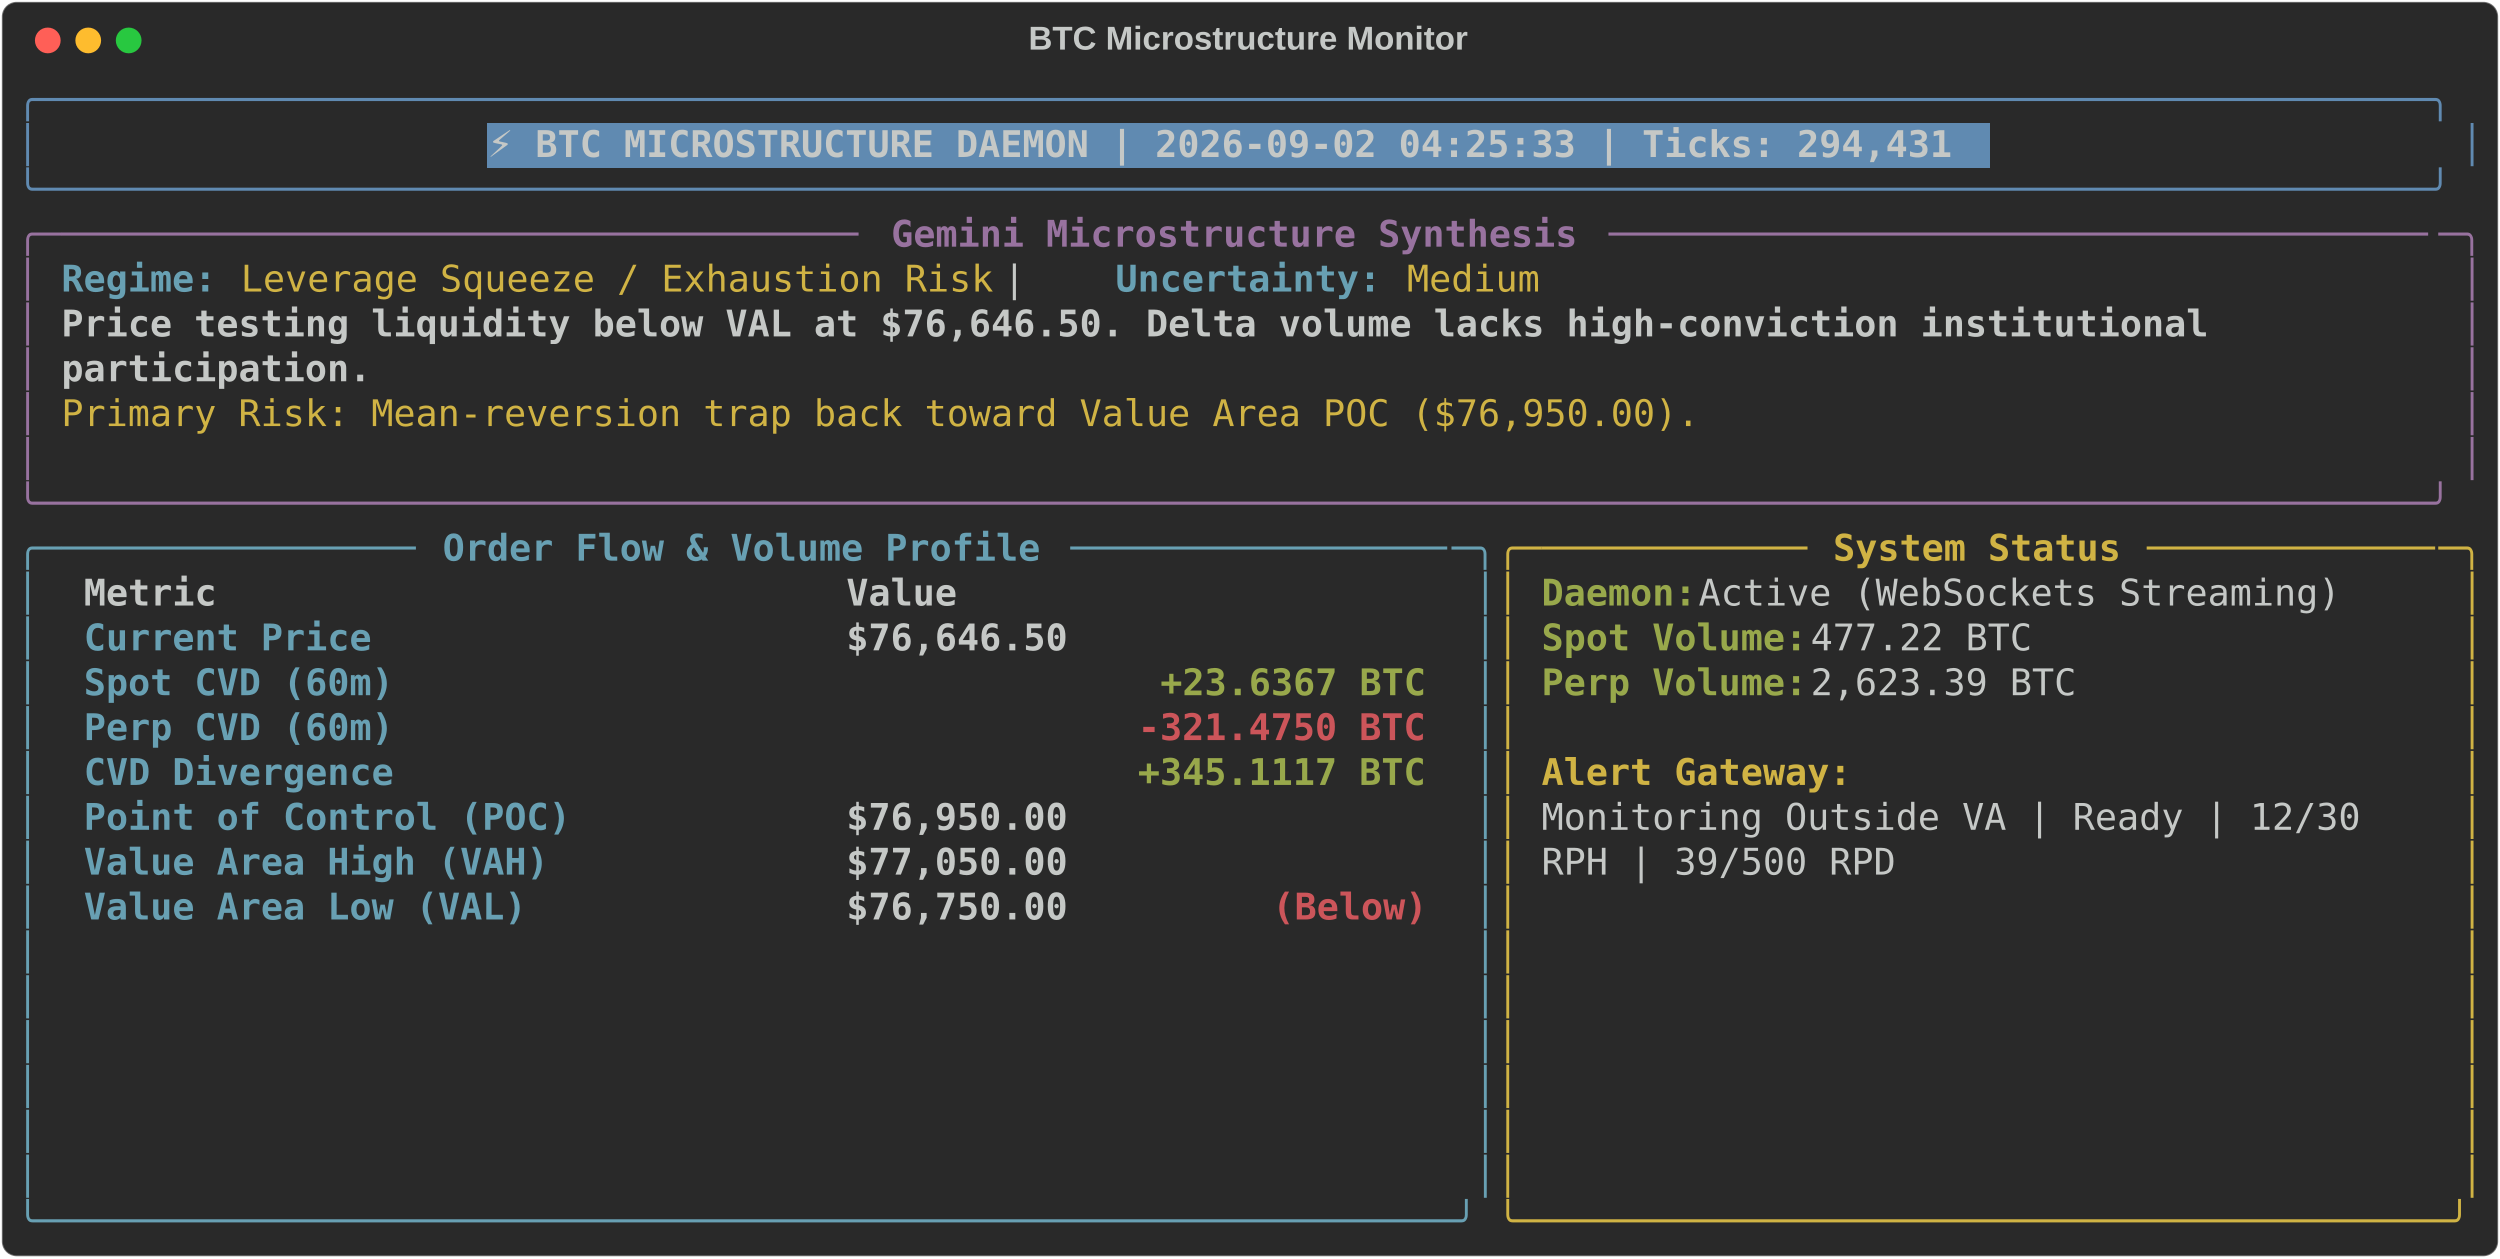
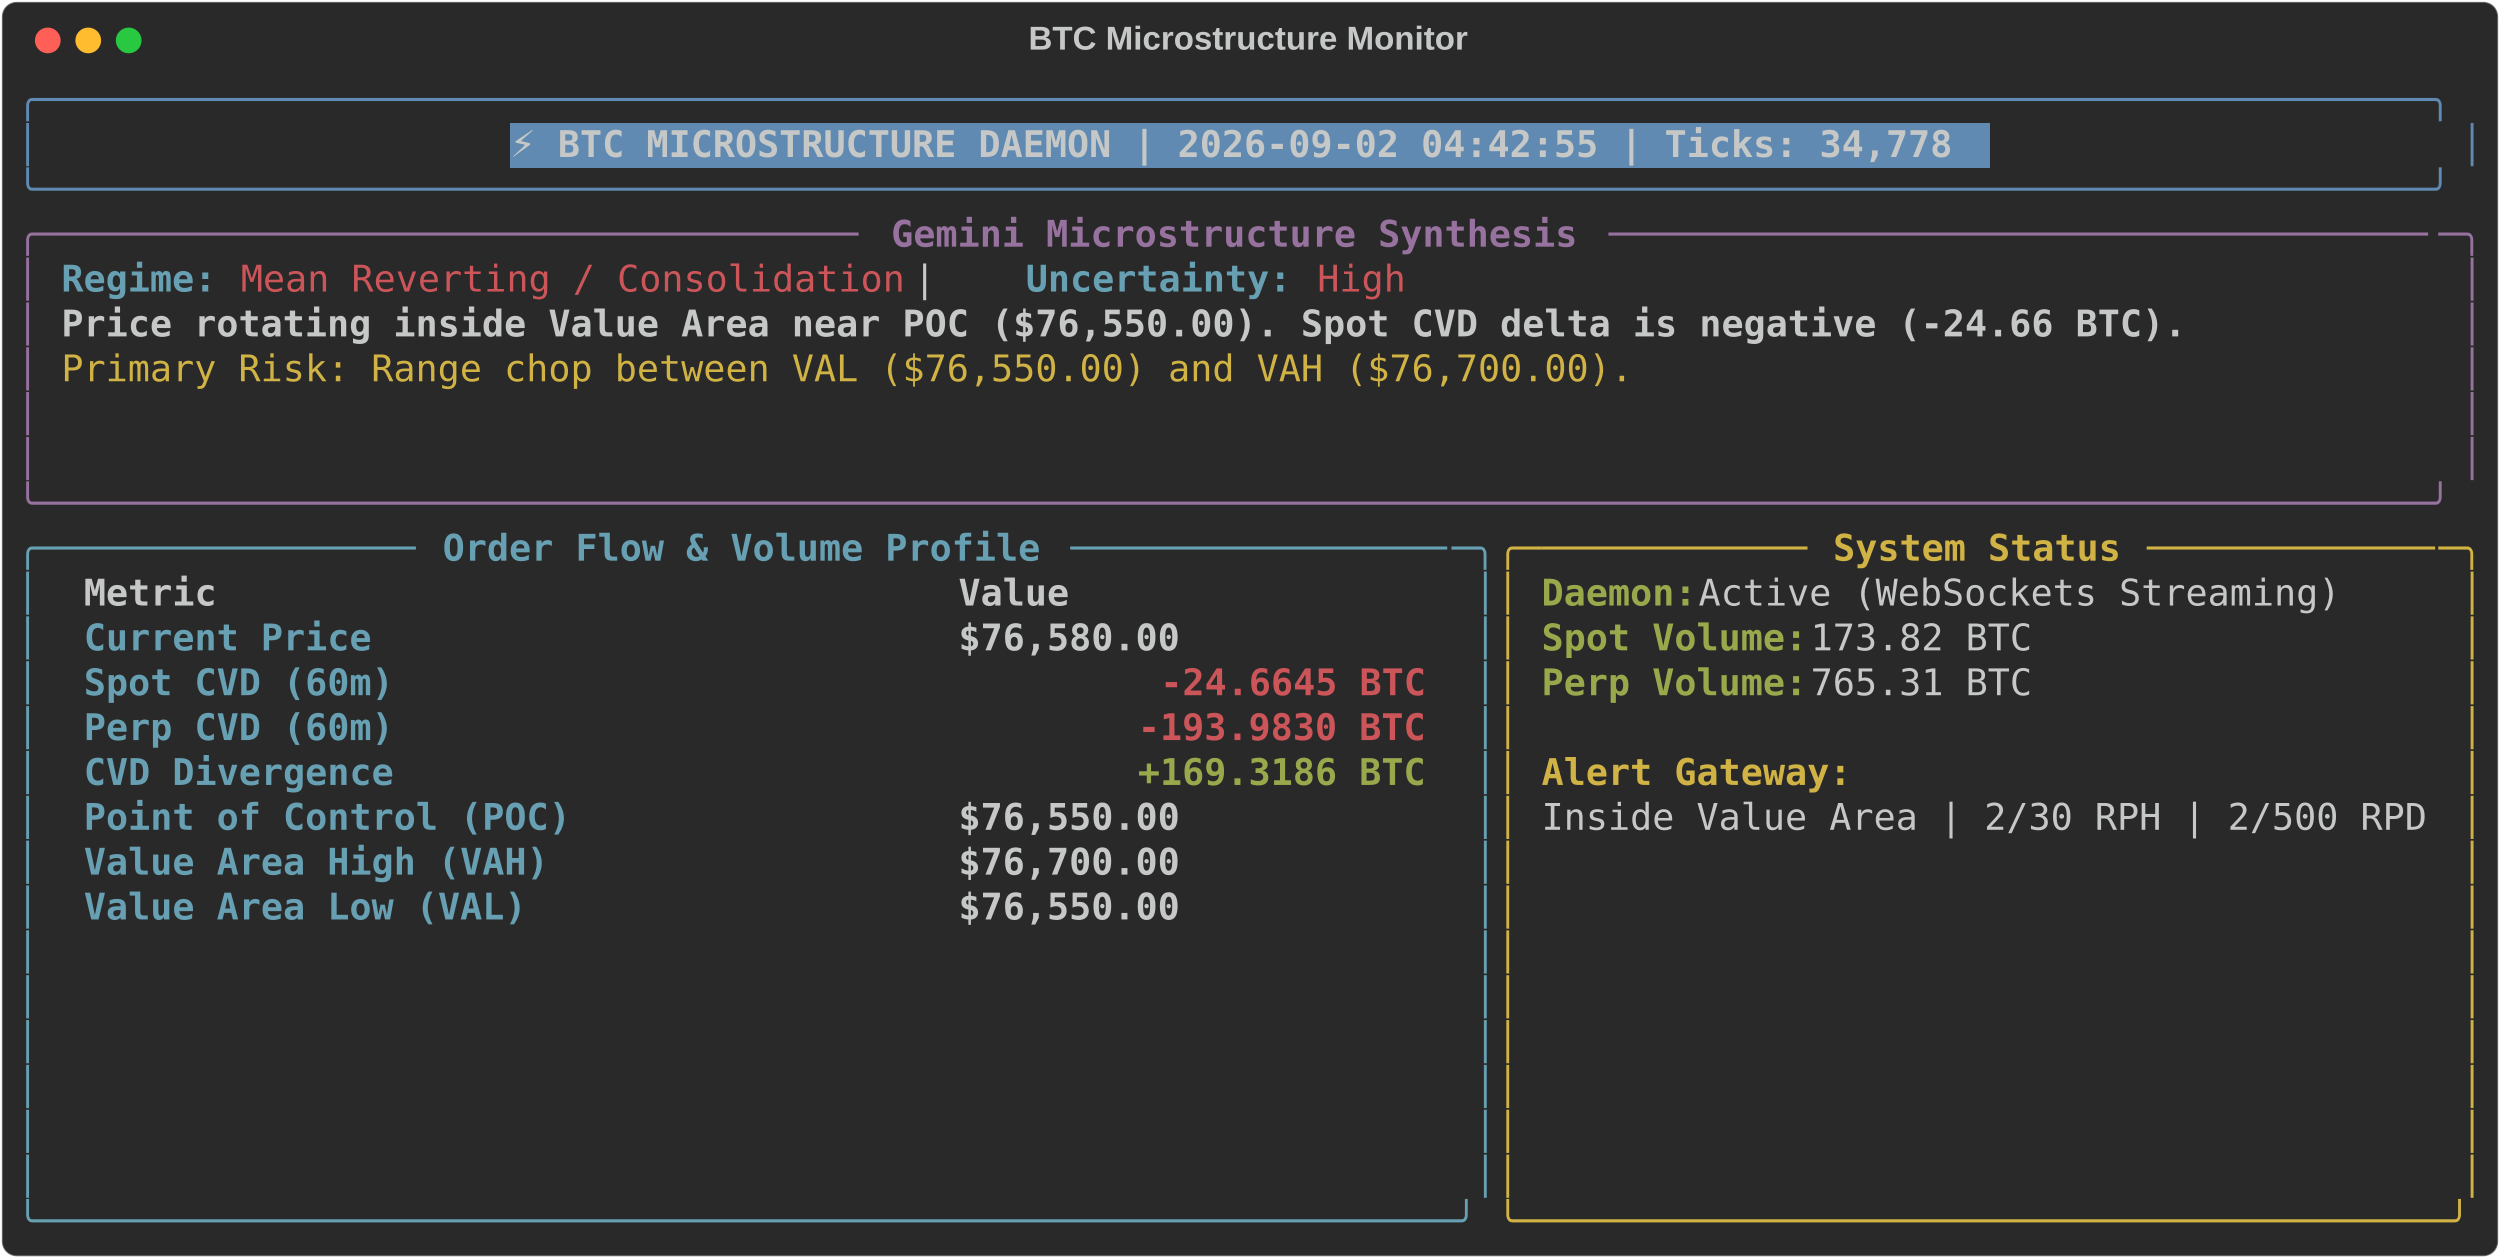
<svg xmlns="http://www.w3.org/2000/svg" class="rich-terminal" viewBox="0 0 1360 684.4">
  <style>

    @font-face {
        font-family: "Fira Code";
        src: local("FiraCode-Regular"),
                url("https://cdnjs.cloudflare.com/ajax/libs/firacode/6.2.0/woff2/FiraCode-Regular.woff2") format("woff2"),
                url("https://cdnjs.cloudflare.com/ajax/libs/firacode/6.2.0/woff/FiraCode-Regular.woff") format("woff");
        font-style: normal;
        font-weight: 400;
    }
    @font-face {
        font-family: "Fira Code";
        src: local("FiraCode-Bold"),
                url("https://cdnjs.cloudflare.com/ajax/libs/firacode/6.2.0/woff2/FiraCode-Bold.woff2") format("woff2"),
                url("https://cdnjs.cloudflare.com/ajax/libs/firacode/6.2.0/woff/FiraCode-Bold.woff") format("woff");
        font-style: bold;
        font-weight: 700;
    }

-     .terminal-3949764066-matrix {
+     .terminal-3597289154-matrix {
        font-family: Fira Code, monospace;
        font-size: 20px;
        line-height: 24.4px;
        font-variant-east-asian: full-width;
    }

-     .terminal-3949764066-title {
+     .terminal-3597289154-title {
        font-size: 18px;
        font-weight: bold;
        font-family: arial;
    }

-     .terminal-3949764066-r1 { fill: #608ab1 }
- .terminal-3949764066-r2 { fill: #c5c8c6 }
- .terminal-3949764066-r3 { fill: #c5c8c6;font-weight: bold }
- .terminal-3949764066-r4 { fill: #98729f }
- .terminal-3949764066-r5 { fill: #98729f;font-weight: bold }
- .terminal-3949764066-r6 { fill: #68a0b3;font-weight: bold }
- .terminal-3949764066-r7 { fill: #d0b344 }
- .terminal-3949764066-r8 { fill: #68a0b3 }
- .terminal-3949764066-r9 { fill: #d0b344;font-weight: bold }
- .terminal-3949764066-r10 { fill: #98a84b;font-weight: bold }
- .terminal-3949764066-r11 { fill: #cc555a;font-weight: bold }
+     .terminal-3597289154-r1 { fill: #608ab1 }
+ .terminal-3597289154-r2 { fill: #c5c8c6 }
+ .terminal-3597289154-r3 { fill: #c5c8c6;font-weight: bold }
+ .terminal-3597289154-r4 { fill: #98729f }
+ .terminal-3597289154-r5 { fill: #98729f;font-weight: bold }
+ .terminal-3597289154-r6 { fill: #68a0b3;font-weight: bold }
+ .terminal-3597289154-r7 { fill: #cc555a }
+ .terminal-3597289154-r8 { fill: #d0b344 }
+ .terminal-3597289154-r9 { fill: #68a0b3 }
+ .terminal-3597289154-r10 { fill: #d0b344;font-weight: bold }
+ .terminal-3597289154-r11 { fill: #98a84b;font-weight: bold }
+ .terminal-3597289154-r12 { fill: #cc555a;font-weight: bold }
    </style>
  <defs>
-     <clipPath id="terminal-3949764066-clip-terminal">
+     <clipPath id="terminal-3597289154-clip-terminal">
      <rect x="0" y="0" width="1341.0" height="633.4" />
    </clipPath>
-     <clipPath id="terminal-3949764066-line-0">
+     <clipPath id="terminal-3597289154-line-0">
      <rect x="0" y="1.5" width="1342" height="24.65" />
    </clipPath>
-     <clipPath id="terminal-3949764066-line-1">
+     <clipPath id="terminal-3597289154-line-1">
      <rect x="0" y="25.9" width="1342" height="24.65" />
    </clipPath>
-     <clipPath id="terminal-3949764066-line-2">
+     <clipPath id="terminal-3597289154-line-2">
      <rect x="0" y="50.3" width="1342" height="24.65" />
    </clipPath>
-     <clipPath id="terminal-3949764066-line-3">
+     <clipPath id="terminal-3597289154-line-3">
      <rect x="0" y="74.7" width="1342" height="24.65" />
    </clipPath>
-     <clipPath id="terminal-3949764066-line-4">
+     <clipPath id="terminal-3597289154-line-4">
      <rect x="0" y="99.1" width="1342" height="24.65" />
    </clipPath>
-     <clipPath id="terminal-3949764066-line-5">
+     <clipPath id="terminal-3597289154-line-5">
      <rect x="0" y="123.5" width="1342" height="24.65" />
    </clipPath>
-     <clipPath id="terminal-3949764066-line-6">
+     <clipPath id="terminal-3597289154-line-6">
      <rect x="0" y="147.9" width="1342" height="24.65" />
    </clipPath>
-     <clipPath id="terminal-3949764066-line-7">
+     <clipPath id="terminal-3597289154-line-7">
      <rect x="0" y="172.3" width="1342" height="24.65" />
    </clipPath>
-     <clipPath id="terminal-3949764066-line-8">
+     <clipPath id="terminal-3597289154-line-8">
      <rect x="0" y="196.7" width="1342" height="24.65" />
    </clipPath>
-     <clipPath id="terminal-3949764066-line-9">
+     <clipPath id="terminal-3597289154-line-9">
      <rect x="0" y="221.1" width="1342" height="24.65" />
    </clipPath>
-     <clipPath id="terminal-3949764066-line-10">
+     <clipPath id="terminal-3597289154-line-10">
      <rect x="0" y="245.5" width="1342" height="24.65" />
    </clipPath>
-     <clipPath id="terminal-3949764066-line-11">
+     <clipPath id="terminal-3597289154-line-11">
      <rect x="0" y="269.9" width="1342" height="24.65" />
    </clipPath>
-     <clipPath id="terminal-3949764066-line-12">
+     <clipPath id="terminal-3597289154-line-12">
      <rect x="0" y="294.3" width="1342" height="24.65" />
    </clipPath>
-     <clipPath id="terminal-3949764066-line-13">
+     <clipPath id="terminal-3597289154-line-13">
      <rect x="0" y="318.7" width="1342" height="24.65" />
    </clipPath>
-     <clipPath id="terminal-3949764066-line-14">
+     <clipPath id="terminal-3597289154-line-14">
      <rect x="0" y="343.1" width="1342" height="24.65" />
    </clipPath>
-     <clipPath id="terminal-3949764066-line-15">
+     <clipPath id="terminal-3597289154-line-15">
      <rect x="0" y="367.5" width="1342" height="24.65" />
    </clipPath>
-     <clipPath id="terminal-3949764066-line-16">
+     <clipPath id="terminal-3597289154-line-16">
      <rect x="0" y="391.9" width="1342" height="24.65" />
    </clipPath>
-     <clipPath id="terminal-3949764066-line-17">
+     <clipPath id="terminal-3597289154-line-17">
      <rect x="0" y="416.3" width="1342" height="24.65" />
    </clipPath>
-     <clipPath id="terminal-3949764066-line-18">
+     <clipPath id="terminal-3597289154-line-18">
      <rect x="0" y="440.7" width="1342" height="24.65" />
    </clipPath>
-     <clipPath id="terminal-3949764066-line-19">
+     <clipPath id="terminal-3597289154-line-19">
      <rect x="0" y="465.1" width="1342" height="24.65" />
    </clipPath>
-     <clipPath id="terminal-3949764066-line-20">
+     <clipPath id="terminal-3597289154-line-20">
      <rect x="0" y="489.5" width="1342" height="24.65" />
    </clipPath>
-     <clipPath id="terminal-3949764066-line-21">
+     <clipPath id="terminal-3597289154-line-21">
      <rect x="0" y="513.9" width="1342" height="24.65" />
    </clipPath>
-     <clipPath id="terminal-3949764066-line-22">
+     <clipPath id="terminal-3597289154-line-22">
      <rect x="0" y="538.3" width="1342" height="24.65" />
    </clipPath>
-     <clipPath id="terminal-3949764066-line-23">
+     <clipPath id="terminal-3597289154-line-23">
      <rect x="0" y="562.7" width="1342" height="24.65" />
    </clipPath>
-     <clipPath id="terminal-3949764066-line-24">
+     <clipPath id="terminal-3597289154-line-24">
      <rect x="0" y="587.1" width="1342" height="24.65" />
    </clipPath>
  </defs>
  <rect fill="#292929" stroke="rgba(255,255,255,0.35)" stroke-width="1" x="1" y="1" width="1358" height="682.4" rx="8" />
-   <text class="terminal-3949764066-title" fill="#c5c8c6" text-anchor="middle" x="679" y="27">BTC Microstructure Monitor</text>
+   <text class="terminal-3597289154-title" fill="#c5c8c6" text-anchor="middle" x="679" y="27">BTC Microstructure Monitor</text>
  <g transform="translate(26,22)">
    <circle cx="0" cy="0" r="7" fill="#ff5f57" />
    <circle cx="22" cy="0" r="7" fill="#febc2e" />
    <circle cx="44" cy="0" r="7" fill="#28c840" />
  </g>
-   <g transform="translate(9, 41)" clip-path="url(#terminal-3949764066-clip-terminal)">
-     <rect fill="#608ab1" x="256.2" y="25.9" width="817.4" height="24.65" shape-rendering="crispEdges" />
-     <g class="terminal-3949764066-matrix">
-       <text class="terminal-3949764066-r1" x="0" y="20" textLength="1342" clip-path="url(#terminal-3949764066-line-0)">╭────────────────────────────────────────────────────────────────────────────────────────────────────────────╮</text>
-       <text class="terminal-3949764066-r2" x="1342" y="20" textLength="12.2" clip-path="url(#terminal-3949764066-line-0)">
- </text>
-       <text class="terminal-3949764066-r1" x="0" y="44.4" textLength="12.2" clip-path="url(#terminal-3949764066-line-1)">│</text>
-       <text class="terminal-3949764066-r3" x="256.2" y="44.4" textLength="805.2" clip-path="url(#terminal-3949764066-line-1)">⚡ BTC MICROSTRUCTURE DAEMON | 2026-09-02 04:25:33 | Ticks: 294,431</text>
-       <text class="terminal-3949764066-r1" x="1329.8" y="44.4" textLength="12.2" clip-path="url(#terminal-3949764066-line-1)">│</text>
-       <text class="terminal-3949764066-r2" x="1342" y="44.4" textLength="12.2" clip-path="url(#terminal-3949764066-line-1)">
- </text>
-       <text class="terminal-3949764066-r1" x="0" y="68.8" textLength="1342" clip-path="url(#terminal-3949764066-line-2)">╰────────────────────────────────────────────────────────────────────────────────────────────────────────────╯</text>
-       <text class="terminal-3949764066-r2" x="1342" y="68.8" textLength="12.2" clip-path="url(#terminal-3949764066-line-2)">
- </text>
-       <text class="terminal-3949764066-r4" x="0" y="93.2" textLength="24.4" clip-path="url(#terminal-3949764066-line-3)">╭─</text>
-       <text class="terminal-3949764066-r4" x="24.4" y="93.2" textLength="439.2" clip-path="url(#terminal-3949764066-line-3)">────────────────────────────────────</text>
-       <text class="terminal-3949764066-r5" x="475.8" y="93.2" textLength="378.2" clip-path="url(#terminal-3949764066-line-3)">Gemini Microstructure Synthesis</text>
-       <text class="terminal-3949764066-r4" x="866.2" y="93.2" textLength="451.4" clip-path="url(#terminal-3949764066-line-3)">─────────────────────────────────────</text>
-       <text class="terminal-3949764066-r4" x="1317.6" y="93.2" textLength="24.4" clip-path="url(#terminal-3949764066-line-3)">─╮</text>
-       <text class="terminal-3949764066-r2" x="1342" y="93.2" textLength="12.2" clip-path="url(#terminal-3949764066-line-3)">
- </text>
-       <text class="terminal-3949764066-r4" x="0" y="117.6" textLength="12.2" clip-path="url(#terminal-3949764066-line-4)">│</text>
-       <text class="terminal-3949764066-r6" x="24.4" y="117.6" textLength="85.4" clip-path="url(#terminal-3949764066-line-4)">Regime:</text>
-       <text class="terminal-3949764066-r7" x="122" y="117.6" textLength="414.8" clip-path="url(#terminal-3949764066-line-4)">Leverage Squeeze / Exhaustion Risk</text>
-       <text class="terminal-3949764066-r2" x="536.8" y="117.6" textLength="61" clip-path="url(#terminal-3949764066-line-4)">  |  </text>
-       <text class="terminal-3949764066-r6" x="597.8" y="117.6" textLength="146.4" clip-path="url(#terminal-3949764066-line-4)">Uncertainty:</text>
-       <text class="terminal-3949764066-r7" x="756.4" y="117.6" textLength="73.2" clip-path="url(#terminal-3949764066-line-4)">Medium</text>
-       <text class="terminal-3949764066-r4" x="1329.8" y="117.6" textLength="12.2" clip-path="url(#terminal-3949764066-line-4)">│</text>
-       <text class="terminal-3949764066-r2" x="1342" y="117.6" textLength="12.2" clip-path="url(#terminal-3949764066-line-4)">
- </text>
-       <text class="terminal-3949764066-r4" x="0" y="142" textLength="12.2" clip-path="url(#terminal-3949764066-line-5)">│</text>
-       <text class="terminal-3949764066-r3" x="24.4" y="142" textLength="1195.6" clip-path="url(#terminal-3949764066-line-5)">Price testing liquidity below VAL at $76,646.50. Delta volume lacks high-conviction institutional </text>
-       <text class="terminal-3949764066-r4" x="1329.8" y="142" textLength="12.2" clip-path="url(#terminal-3949764066-line-5)">│</text>
-       <text class="terminal-3949764066-r2" x="1342" y="142" textLength="12.2" clip-path="url(#terminal-3949764066-line-5)">
- </text>
-       <text class="terminal-3949764066-r4" x="0" y="166.4" textLength="12.2" clip-path="url(#terminal-3949764066-line-6)">│</text>
-       <text class="terminal-3949764066-r3" x="24.4" y="166.4" textLength="170.8" clip-path="url(#terminal-3949764066-line-6)">participation.</text>
-       <text class="terminal-3949764066-r4" x="1329.8" y="166.4" textLength="12.2" clip-path="url(#terminal-3949764066-line-6)">│</text>
-       <text class="terminal-3949764066-r2" x="1342" y="166.4" textLength="12.2" clip-path="url(#terminal-3949764066-line-6)">
- </text>
-       <text class="terminal-3949764066-r4" x="0" y="190.8" textLength="12.2" clip-path="url(#terminal-3949764066-line-7)">│</text>
-       <text class="terminal-3949764066-r7" x="24.4" y="190.8" textLength="902.8" clip-path="url(#terminal-3949764066-line-7)">Primary Risk: Mean-reversion trap back toward Value Area POC ($76,950.00).</text>
-       <text class="terminal-3949764066-r4" x="1329.8" y="190.8" textLength="12.2" clip-path="url(#terminal-3949764066-line-7)">│</text>
-       <text class="terminal-3949764066-r2" x="1342" y="190.8" textLength="12.2" clip-path="url(#terminal-3949764066-line-7)">
- </text>
-       <text class="terminal-3949764066-r4" x="0" y="215.2" textLength="12.2" clip-path="url(#terminal-3949764066-line-8)">│</text>
-       <text class="terminal-3949764066-r4" x="1329.8" y="215.2" textLength="12.2" clip-path="url(#terminal-3949764066-line-8)">│</text>
-       <text class="terminal-3949764066-r2" x="1342" y="215.2" textLength="12.2" clip-path="url(#terminal-3949764066-line-8)">
- </text>
-       <text class="terminal-3949764066-r4" x="0" y="239.6" textLength="1342" clip-path="url(#terminal-3949764066-line-9)">╰────────────────────────────────────────────────────────────────────────────────────────────────────────────╯</text>
-       <text class="terminal-3949764066-r2" x="1342" y="239.6" textLength="12.2" clip-path="url(#terminal-3949764066-line-9)">
- </text>
-       <text class="terminal-3949764066-r8" x="0" y="264" textLength="24.4" clip-path="url(#terminal-3949764066-line-10)">╭─</text>
-       <text class="terminal-3949764066-r8" x="24.4" y="264" textLength="195.2" clip-path="url(#terminal-3949764066-line-10)">────────────────</text>
-       <text class="terminal-3949764066-r6" x="231.8" y="264" textLength="329.4" clip-path="url(#terminal-3949764066-line-10)">Order Flow &amp; Volume Profile</text>
-       <text class="terminal-3949764066-r8" x="573.4" y="264" textLength="207.4" clip-path="url(#terminal-3949764066-line-10)">─────────────────</text>
-       <text class="terminal-3949764066-r8" x="780.8" y="264" textLength="24.4" clip-path="url(#terminal-3949764066-line-10)">─╮</text>
-       <text class="terminal-3949764066-r7" x="805.2" y="264" textLength="24.4" clip-path="url(#terminal-3949764066-line-10)">╭─</text>
-       <text class="terminal-3949764066-r7" x="829.6" y="264" textLength="146.4" clip-path="url(#terminal-3949764066-line-10)">────────────</text>
-       <text class="terminal-3949764066-r9" x="988.2" y="264" textLength="158.6" clip-path="url(#terminal-3949764066-line-10)">System Status</text>
-       <text class="terminal-3949764066-r7" x="1159" y="264" textLength="158.6" clip-path="url(#terminal-3949764066-line-10)">─────────────</text>
-       <text class="terminal-3949764066-r7" x="1317.6" y="264" textLength="24.4" clip-path="url(#terminal-3949764066-line-10)">─╮</text>
-       <text class="terminal-3949764066-r2" x="1342" y="264" textLength="12.2" clip-path="url(#terminal-3949764066-line-10)">
- </text>
-       <text class="terminal-3949764066-r8" x="0" y="288.4" textLength="12.2" clip-path="url(#terminal-3949764066-line-11)">│</text>
-       <text class="terminal-3949764066-r3" x="36.6" y="288.4" textLength="390.4" clip-path="url(#terminal-3949764066-line-11)">Metric                          </text>
-       <text class="terminal-3949764066-r3" x="451.4" y="288.4" textLength="317.2" clip-path="url(#terminal-3949764066-line-11)">                     Value</text>
-       <text class="terminal-3949764066-r8" x="793" y="288.4" textLength="12.2" clip-path="url(#terminal-3949764066-line-11)">│</text>
-       <text class="terminal-3949764066-r7" x="805.2" y="288.4" textLength="12.2" clip-path="url(#terminal-3949764066-line-11)">│</text>
-       <text class="terminal-3949764066-r10" x="829.6" y="288.4" textLength="85.4" clip-path="url(#terminal-3949764066-line-11)">Daemon:</text>
-       <text class="terminal-3949764066-r2" x="915" y="288.4" textLength="366" clip-path="url(#terminal-3949764066-line-11)"> Active (WebSockets Streaming)</text>
-       <text class="terminal-3949764066-r7" x="1329.8" y="288.4" textLength="12.2" clip-path="url(#terminal-3949764066-line-11)">│</text>
-       <text class="terminal-3949764066-r2" x="1342" y="288.4" textLength="12.2" clip-path="url(#terminal-3949764066-line-11)">
- </text>
-       <text class="terminal-3949764066-r8" x="0" y="312.8" textLength="12.2" clip-path="url(#terminal-3949764066-line-12)">│</text>
-       <text class="terminal-3949764066-r6" x="36.6" y="312.8" textLength="390.4" clip-path="url(#terminal-3949764066-line-12)">Current Price                   </text>
-       <text class="terminal-3949764066-r3" x="451.4" y="312.8" textLength="317.2" clip-path="url(#terminal-3949764066-line-12)">                $76,646.50</text>
-       <text class="terminal-3949764066-r8" x="793" y="312.8" textLength="12.2" clip-path="url(#terminal-3949764066-line-12)">│</text>
-       <text class="terminal-3949764066-r7" x="805.2" y="312.8" textLength="12.2" clip-path="url(#terminal-3949764066-line-12)">│</text>
-       <text class="terminal-3949764066-r10" x="829.6" y="312.8" textLength="146.4" clip-path="url(#terminal-3949764066-line-12)">Spot Volume:</text>
-       <text class="terminal-3949764066-r2" x="976" y="312.8" textLength="134.2" clip-path="url(#terminal-3949764066-line-12)"> 477.22 BTC</text>
-       <text class="terminal-3949764066-r7" x="1329.8" y="312.8" textLength="12.2" clip-path="url(#terminal-3949764066-line-12)">│</text>
-       <text class="terminal-3949764066-r2" x="1342" y="312.8" textLength="12.2" clip-path="url(#terminal-3949764066-line-12)">
- </text>
-       <text class="terminal-3949764066-r8" x="0" y="337.2" textLength="12.2" clip-path="url(#terminal-3949764066-line-13)">│</text>
-       <text class="terminal-3949764066-r6" x="36.6" y="337.2" textLength="390.4" clip-path="url(#terminal-3949764066-line-13)">Spot CVD (60m)                  </text>
-       <text class="terminal-3949764066-r10" x="622.2" y="337.2" textLength="146.4" clip-path="url(#terminal-3949764066-line-13)">+23.6367 BTC</text>
-       <text class="terminal-3949764066-r8" x="793" y="337.2" textLength="12.2" clip-path="url(#terminal-3949764066-line-13)">│</text>
-       <text class="terminal-3949764066-r7" x="805.2" y="337.2" textLength="12.2" clip-path="url(#terminal-3949764066-line-13)">│</text>
-       <text class="terminal-3949764066-r10" x="829.6" y="337.2" textLength="146.4" clip-path="url(#terminal-3949764066-line-13)">Perp Volume:</text>
-       <text class="terminal-3949764066-r2" x="976" y="337.2" textLength="158.6" clip-path="url(#terminal-3949764066-line-13)"> 2,623.39 BTC</text>
-       <text class="terminal-3949764066-r7" x="1329.8" y="337.2" textLength="12.2" clip-path="url(#terminal-3949764066-line-13)">│</text>
-       <text class="terminal-3949764066-r2" x="1342" y="337.2" textLength="12.2" clip-path="url(#terminal-3949764066-line-13)">
- </text>
-       <text class="terminal-3949764066-r8" x="0" y="361.6" textLength="12.2" clip-path="url(#terminal-3949764066-line-14)">│</text>
-       <text class="terminal-3949764066-r6" x="36.6" y="361.6" textLength="390.4" clip-path="url(#terminal-3949764066-line-14)">Perp CVD (60m)                  </text>
-       <text class="terminal-3949764066-r11" x="610" y="361.6" textLength="158.6" clip-path="url(#terminal-3949764066-line-14)">-321.4750 BTC</text>
-       <text class="terminal-3949764066-r8" x="793" y="361.6" textLength="12.2" clip-path="url(#terminal-3949764066-line-14)">│</text>
-       <text class="terminal-3949764066-r7" x="805.2" y="361.6" textLength="12.2" clip-path="url(#terminal-3949764066-line-14)">│</text>
-       <text class="terminal-3949764066-r7" x="1329.8" y="361.6" textLength="12.2" clip-path="url(#terminal-3949764066-line-14)">│</text>
-       <text class="terminal-3949764066-r2" x="1342" y="361.6" textLength="12.2" clip-path="url(#terminal-3949764066-line-14)">
- </text>
-       <text class="terminal-3949764066-r8" x="0" y="386" textLength="12.2" clip-path="url(#terminal-3949764066-line-15)">│</text>
-       <text class="terminal-3949764066-r6" x="36.6" y="386" textLength="390.4" clip-path="url(#terminal-3949764066-line-15)">CVD Divergence                  </text>
-       <text class="terminal-3949764066-r10" x="610" y="386" textLength="158.6" clip-path="url(#terminal-3949764066-line-15)">+345.1117 BTC</text>
-       <text class="terminal-3949764066-r8" x="793" y="386" textLength="12.2" clip-path="url(#terminal-3949764066-line-15)">│</text>
-       <text class="terminal-3949764066-r7" x="805.2" y="386" textLength="12.2" clip-path="url(#terminal-3949764066-line-15)">│</text>
-       <text class="terminal-3949764066-r9" x="829.6" y="386" textLength="170.8" clip-path="url(#terminal-3949764066-line-15)">Alert Gateway:</text>
-       <text class="terminal-3949764066-r7" x="1329.8" y="386" textLength="12.2" clip-path="url(#terminal-3949764066-line-15)">│</text>
-       <text class="terminal-3949764066-r2" x="1342" y="386" textLength="12.2" clip-path="url(#terminal-3949764066-line-15)">
- </text>
-       <text class="terminal-3949764066-r8" x="0" y="410.4" textLength="12.2" clip-path="url(#terminal-3949764066-line-16)">│</text>
-       <text class="terminal-3949764066-r6" x="36.6" y="410.4" textLength="390.4" clip-path="url(#terminal-3949764066-line-16)">Point of Control (POC)          </text>
-       <text class="terminal-3949764066-r3" x="451.4" y="410.4" textLength="317.2" clip-path="url(#terminal-3949764066-line-16)">                $76,950.00</text>
-       <text class="terminal-3949764066-r8" x="793" y="410.4" textLength="12.2" clip-path="url(#terminal-3949764066-line-16)">│</text>
-       <text class="terminal-3949764066-r7" x="805.2" y="410.4" textLength="12.2" clip-path="url(#terminal-3949764066-line-16)">│</text>
-       <text class="terminal-3949764066-r2" x="829.6" y="410.4" textLength="463.6" clip-path="url(#terminal-3949764066-line-16)">Monitoring Outside VA | Ready | 12/30 </text>
-       <text class="terminal-3949764066-r7" x="1329.8" y="410.4" textLength="12.2" clip-path="url(#terminal-3949764066-line-16)">│</text>
-       <text class="terminal-3949764066-r2" x="1342" y="410.4" textLength="12.2" clip-path="url(#terminal-3949764066-line-16)">
- </text>
-       <text class="terminal-3949764066-r8" x="0" y="434.8" textLength="12.2" clip-path="url(#terminal-3949764066-line-17)">│</text>
-       <text class="terminal-3949764066-r6" x="36.6" y="434.8" textLength="390.4" clip-path="url(#terminal-3949764066-line-17)">Value Area High (VAH)           </text>
-       <text class="terminal-3949764066-r3" x="451.4" y="434.8" textLength="317.2" clip-path="url(#terminal-3949764066-line-17)">                $77,050.00</text>
-       <text class="terminal-3949764066-r8" x="793" y="434.8" textLength="12.2" clip-path="url(#terminal-3949764066-line-17)">│</text>
-       <text class="terminal-3949764066-r7" x="805.2" y="434.8" textLength="12.2" clip-path="url(#terminal-3949764066-line-17)">│</text>
-       <text class="terminal-3949764066-r2" x="829.6" y="434.8" textLength="195.2" clip-path="url(#terminal-3949764066-line-17)">RPH | 39/500 RPD</text>
-       <text class="terminal-3949764066-r7" x="1329.8" y="434.8" textLength="12.2" clip-path="url(#terminal-3949764066-line-17)">│</text>
-       <text class="terminal-3949764066-r2" x="1342" y="434.8" textLength="12.2" clip-path="url(#terminal-3949764066-line-17)">
- </text>
-       <text class="terminal-3949764066-r8" x="0" y="459.2" textLength="12.2" clip-path="url(#terminal-3949764066-line-18)">│</text>
-       <text class="terminal-3949764066-r6" x="36.6" y="459.2" textLength="390.4" clip-path="url(#terminal-3949764066-line-18)">Value Area Low (VAL)            </text>
-       <text class="terminal-3949764066-r3" x="451.4" y="459.2" textLength="231.8" clip-path="url(#terminal-3949764066-line-18)">        $76,750.00 </text>
-       <text class="terminal-3949764066-r11" x="683.2" y="459.2" textLength="85.4" clip-path="url(#terminal-3949764066-line-18)">(Below)</text>
-       <text class="terminal-3949764066-r8" x="793" y="459.2" textLength="12.2" clip-path="url(#terminal-3949764066-line-18)">│</text>
-       <text class="terminal-3949764066-r7" x="805.2" y="459.2" textLength="12.2" clip-path="url(#terminal-3949764066-line-18)">│</text>
-       <text class="terminal-3949764066-r7" x="1329.8" y="459.2" textLength="12.2" clip-path="url(#terminal-3949764066-line-18)">│</text>
-       <text class="terminal-3949764066-r2" x="1342" y="459.2" textLength="12.2" clip-path="url(#terminal-3949764066-line-18)">
- </text>
-       <text class="terminal-3949764066-r8" x="0" y="483.6" textLength="12.2" clip-path="url(#terminal-3949764066-line-19)">│</text>
-       <text class="terminal-3949764066-r8" x="793" y="483.6" textLength="12.2" clip-path="url(#terminal-3949764066-line-19)">│</text>
-       <text class="terminal-3949764066-r7" x="805.2" y="483.6" textLength="12.2" clip-path="url(#terminal-3949764066-line-19)">│</text>
-       <text class="terminal-3949764066-r7" x="1329.8" y="483.6" textLength="12.2" clip-path="url(#terminal-3949764066-line-19)">│</text>
-       <text class="terminal-3949764066-r2" x="1342" y="483.6" textLength="12.2" clip-path="url(#terminal-3949764066-line-19)">
- </text>
-       <text class="terminal-3949764066-r8" x="0" y="508" textLength="12.2" clip-path="url(#terminal-3949764066-line-20)">│</text>
-       <text class="terminal-3949764066-r8" x="793" y="508" textLength="12.2" clip-path="url(#terminal-3949764066-line-20)">│</text>
-       <text class="terminal-3949764066-r7" x="805.2" y="508" textLength="12.2" clip-path="url(#terminal-3949764066-line-20)">│</text>
-       <text class="terminal-3949764066-r7" x="1329.8" y="508" textLength="12.2" clip-path="url(#terminal-3949764066-line-20)">│</text>
-       <text class="terminal-3949764066-r2" x="1342" y="508" textLength="12.2" clip-path="url(#terminal-3949764066-line-20)">
- </text>
-       <text class="terminal-3949764066-r8" x="0" y="532.4" textLength="12.2" clip-path="url(#terminal-3949764066-line-21)">│</text>
-       <text class="terminal-3949764066-r8" x="793" y="532.4" textLength="12.2" clip-path="url(#terminal-3949764066-line-21)">│</text>
-       <text class="terminal-3949764066-r7" x="805.2" y="532.4" textLength="12.2" clip-path="url(#terminal-3949764066-line-21)">│</text>
-       <text class="terminal-3949764066-r7" x="1329.8" y="532.4" textLength="12.2" clip-path="url(#terminal-3949764066-line-21)">│</text>
-       <text class="terminal-3949764066-r2" x="1342" y="532.4" textLength="12.2" clip-path="url(#terminal-3949764066-line-21)">
- </text>
-       <text class="terminal-3949764066-r8" x="0" y="556.8" textLength="12.2" clip-path="url(#terminal-3949764066-line-22)">│</text>
-       <text class="terminal-3949764066-r8" x="793" y="556.8" textLength="12.2" clip-path="url(#terminal-3949764066-line-22)">│</text>
-       <text class="terminal-3949764066-r7" x="805.2" y="556.8" textLength="12.2" clip-path="url(#terminal-3949764066-line-22)">│</text>
-       <text class="terminal-3949764066-r7" x="1329.8" y="556.8" textLength="12.2" clip-path="url(#terminal-3949764066-line-22)">│</text>
-       <text class="terminal-3949764066-r2" x="1342" y="556.8" textLength="12.2" clip-path="url(#terminal-3949764066-line-22)">
- </text>
-       <text class="terminal-3949764066-r8" x="0" y="581.2" textLength="12.2" clip-path="url(#terminal-3949764066-line-23)">│</text>
-       <text class="terminal-3949764066-r8" x="793" y="581.2" textLength="12.2" clip-path="url(#terminal-3949764066-line-23)">│</text>
-       <text class="terminal-3949764066-r7" x="805.2" y="581.2" textLength="12.2" clip-path="url(#terminal-3949764066-line-23)">│</text>
-       <text class="terminal-3949764066-r7" x="1329.8" y="581.2" textLength="12.2" clip-path="url(#terminal-3949764066-line-23)">│</text>
-       <text class="terminal-3949764066-r2" x="1342" y="581.2" textLength="12.2" clip-path="url(#terminal-3949764066-line-23)">
- </text>
-       <text class="terminal-3949764066-r8" x="0" y="605.6" textLength="12.2" clip-path="url(#terminal-3949764066-line-24)">│</text>
-       <text class="terminal-3949764066-r8" x="793" y="605.6" textLength="12.2" clip-path="url(#terminal-3949764066-line-24)">│</text>
-       <text class="terminal-3949764066-r7" x="805.2" y="605.6" textLength="12.2" clip-path="url(#terminal-3949764066-line-24)">│</text>
-       <text class="terminal-3949764066-r7" x="1329.8" y="605.6" textLength="12.2" clip-path="url(#terminal-3949764066-line-24)">│</text>
-       <text class="terminal-3949764066-r2" x="1342" y="605.6" textLength="12.2" clip-path="url(#terminal-3949764066-line-24)">
- </text>
-       <text class="terminal-3949764066-r8" x="0" y="630" textLength="805.2" clip-path="url(#terminal-3949764066-line-25)">╰────────────────────────────────────────────────────────────────╯</text>
-       <text class="terminal-3949764066-r7" x="805.2" y="630" textLength="536.8" clip-path="url(#terminal-3949764066-line-25)">╰──────────────────────────────────────────╯</text>
-       <text class="terminal-3949764066-r2" x="1342" y="630" textLength="12.2" clip-path="url(#terminal-3949764066-line-25)">
+   <g transform="translate(9, 41)" clip-path="url(#terminal-3597289154-clip-terminal)">
+     <rect fill="#608ab1" x="268.4" y="25.9" width="805.2" height="24.65" shape-rendering="crispEdges" />
+     <g class="terminal-3597289154-matrix">
+       <text class="terminal-3597289154-r1" x="0" y="20" textLength="1342" clip-path="url(#terminal-3597289154-line-0)">╭────────────────────────────────────────────────────────────────────────────────────────────────────────────╮</text>
+       <text class="terminal-3597289154-r2" x="1342" y="20" textLength="12.2" clip-path="url(#terminal-3597289154-line-0)">
+ </text>
+       <text class="terminal-3597289154-r1" x="0" y="44.4" textLength="12.2" clip-path="url(#terminal-3597289154-line-1)">│</text>
+       <text class="terminal-3597289154-r3" x="268.4" y="44.4" textLength="793" clip-path="url(#terminal-3597289154-line-1)">⚡ BTC MICROSTRUCTURE DAEMON | 2026-09-02 04:42:55 | Ticks: 34,778</text>
+       <text class="terminal-3597289154-r1" x="1329.8" y="44.4" textLength="12.2" clip-path="url(#terminal-3597289154-line-1)">│</text>
+       <text class="terminal-3597289154-r2" x="1342" y="44.4" textLength="12.2" clip-path="url(#terminal-3597289154-line-1)">
+ </text>
+       <text class="terminal-3597289154-r1" x="0" y="68.8" textLength="1342" clip-path="url(#terminal-3597289154-line-2)">╰────────────────────────────────────────────────────────────────────────────────────────────────────────────╯</text>
+       <text class="terminal-3597289154-r2" x="1342" y="68.8" textLength="12.2" clip-path="url(#terminal-3597289154-line-2)">
+ </text>
+       <text class="terminal-3597289154-r4" x="0" y="93.2" textLength="24.4" clip-path="url(#terminal-3597289154-line-3)">╭─</text>
+       <text class="terminal-3597289154-r4" x="24.4" y="93.2" textLength="439.2" clip-path="url(#terminal-3597289154-line-3)">────────────────────────────────────</text>
+       <text class="terminal-3597289154-r5" x="475.8" y="93.2" textLength="378.2" clip-path="url(#terminal-3597289154-line-3)">Gemini Microstructure Synthesis</text>
+       <text class="terminal-3597289154-r4" x="866.2" y="93.2" textLength="451.4" clip-path="url(#terminal-3597289154-line-3)">─────────────────────────────────────</text>
+       <text class="terminal-3597289154-r4" x="1317.6" y="93.2" textLength="24.4" clip-path="url(#terminal-3597289154-line-3)">─╮</text>
+       <text class="terminal-3597289154-r2" x="1342" y="93.2" textLength="12.2" clip-path="url(#terminal-3597289154-line-3)">
+ </text>
+       <text class="terminal-3597289154-r4" x="0" y="117.6" textLength="12.2" clip-path="url(#terminal-3597289154-line-4)">│</text>
+       <text class="terminal-3597289154-r6" x="24.4" y="117.6" textLength="85.4" clip-path="url(#terminal-3597289154-line-4)">Regime:</text>
+       <text class="terminal-3597289154-r7" x="122" y="117.6" textLength="366" clip-path="url(#terminal-3597289154-line-4)">Mean Reverting / Consolidation</text>
+       <text class="terminal-3597289154-r2" x="488" y="117.6" textLength="61" clip-path="url(#terminal-3597289154-line-4)">  |  </text>
+       <text class="terminal-3597289154-r6" x="549" y="117.6" textLength="146.4" clip-path="url(#terminal-3597289154-line-4)">Uncertainty:</text>
+       <text class="terminal-3597289154-r7" x="707.6" y="117.6" textLength="48.8" clip-path="url(#terminal-3597289154-line-4)">High</text>
+       <text class="terminal-3597289154-r4" x="1329.8" y="117.6" textLength="12.2" clip-path="url(#terminal-3597289154-line-4)">│</text>
+       <text class="terminal-3597289154-r2" x="1342" y="117.6" textLength="12.2" clip-path="url(#terminal-3597289154-line-4)">
+ </text>
+       <text class="terminal-3597289154-r4" x="0" y="142" textLength="12.2" clip-path="url(#terminal-3597289154-line-5)">│</text>
+       <text class="terminal-3597289154-r3" x="24.4" y="142" textLength="1171.2" clip-path="url(#terminal-3597289154-line-5)">Price rotating inside Value Area near POC ($76,550.00). Spot CVD delta is negative (-24.66 BTC).</text>
+       <text class="terminal-3597289154-r4" x="1329.8" y="142" textLength="12.2" clip-path="url(#terminal-3597289154-line-5)">│</text>
+       <text class="terminal-3597289154-r2" x="1342" y="142" textLength="12.2" clip-path="url(#terminal-3597289154-line-5)">
+ </text>
+       <text class="terminal-3597289154-r4" x="0" y="166.4" textLength="12.2" clip-path="url(#terminal-3597289154-line-6)">│</text>
+       <text class="terminal-3597289154-r8" x="24.4" y="166.4" textLength="866.2" clip-path="url(#terminal-3597289154-line-6)">Primary Risk: Range chop between VAL ($76,550.00) and VAH ($76,700.00).</text>
+       <text class="terminal-3597289154-r4" x="1329.8" y="166.4" textLength="12.2" clip-path="url(#terminal-3597289154-line-6)">│</text>
+       <text class="terminal-3597289154-r2" x="1342" y="166.4" textLength="12.2" clip-path="url(#terminal-3597289154-line-6)">
+ </text>
+       <text class="terminal-3597289154-r4" x="0" y="190.8" textLength="12.2" clip-path="url(#terminal-3597289154-line-7)">│</text>
+       <text class="terminal-3597289154-r4" x="1329.8" y="190.8" textLength="12.2" clip-path="url(#terminal-3597289154-line-7)">│</text>
+       <text class="terminal-3597289154-r2" x="1342" y="190.8" textLength="12.2" clip-path="url(#terminal-3597289154-line-7)">
+ </text>
+       <text class="terminal-3597289154-r4" x="0" y="215.2" textLength="12.2" clip-path="url(#terminal-3597289154-line-8)">│</text>
+       <text class="terminal-3597289154-r4" x="1329.8" y="215.2" textLength="12.2" clip-path="url(#terminal-3597289154-line-8)">│</text>
+       <text class="terminal-3597289154-r2" x="1342" y="215.2" textLength="12.2" clip-path="url(#terminal-3597289154-line-8)">
+ </text>
+       <text class="terminal-3597289154-r4" x="0" y="239.6" textLength="1342" clip-path="url(#terminal-3597289154-line-9)">╰────────────────────────────────────────────────────────────────────────────────────────────────────────────╯</text>
+       <text class="terminal-3597289154-r2" x="1342" y="239.6" textLength="12.2" clip-path="url(#terminal-3597289154-line-9)">
+ </text>
+       <text class="terminal-3597289154-r9" x="0" y="264" textLength="24.4" clip-path="url(#terminal-3597289154-line-10)">╭─</text>
+       <text class="terminal-3597289154-r9" x="24.4" y="264" textLength="195.2" clip-path="url(#terminal-3597289154-line-10)">────────────────</text>
+       <text class="terminal-3597289154-r6" x="231.8" y="264" textLength="329.4" clip-path="url(#terminal-3597289154-line-10)">Order Flow &amp; Volume Profile</text>
+       <text class="terminal-3597289154-r9" x="573.4" y="264" textLength="207.4" clip-path="url(#terminal-3597289154-line-10)">─────────────────</text>
+       <text class="terminal-3597289154-r9" x="780.8" y="264" textLength="24.4" clip-path="url(#terminal-3597289154-line-10)">─╮</text>
+       <text class="terminal-3597289154-r8" x="805.2" y="264" textLength="24.4" clip-path="url(#terminal-3597289154-line-10)">╭─</text>
+       <text class="terminal-3597289154-r8" x="829.6" y="264" textLength="146.4" clip-path="url(#terminal-3597289154-line-10)">────────────</text>
+       <text class="terminal-3597289154-r10" x="988.2" y="264" textLength="158.6" clip-path="url(#terminal-3597289154-line-10)">System Status</text>
+       <text class="terminal-3597289154-r8" x="1159" y="264" textLength="158.6" clip-path="url(#terminal-3597289154-line-10)">─────────────</text>
+       <text class="terminal-3597289154-r8" x="1317.6" y="264" textLength="24.4" clip-path="url(#terminal-3597289154-line-10)">─╮</text>
+       <text class="terminal-3597289154-r2" x="1342" y="264" textLength="12.2" clip-path="url(#terminal-3597289154-line-10)">
+ </text>
+       <text class="terminal-3597289154-r9" x="0" y="288.4" textLength="12.2" clip-path="url(#terminal-3597289154-line-11)">│</text>
+       <text class="terminal-3597289154-r3" x="36.6" y="288.4" textLength="451.4" clip-path="url(#terminal-3597289154-line-11)">Metric                               </text>
+       <text class="terminal-3597289154-r3" x="512.4" y="288.4" textLength="256.2" clip-path="url(#terminal-3597289154-line-11)">                Value</text>
+       <text class="terminal-3597289154-r9" x="793" y="288.4" textLength="12.2" clip-path="url(#terminal-3597289154-line-11)">│</text>
+       <text class="terminal-3597289154-r8" x="805.2" y="288.4" textLength="12.2" clip-path="url(#terminal-3597289154-line-11)">│</text>
+       <text class="terminal-3597289154-r11" x="829.6" y="288.4" textLength="85.4" clip-path="url(#terminal-3597289154-line-11)">Daemon:</text>
+       <text class="terminal-3597289154-r2" x="915" y="288.4" textLength="366" clip-path="url(#terminal-3597289154-line-11)"> Active (WebSockets Streaming)</text>
+       <text class="terminal-3597289154-r8" x="1329.8" y="288.4" textLength="12.2" clip-path="url(#terminal-3597289154-line-11)">│</text>
+       <text class="terminal-3597289154-r2" x="1342" y="288.4" textLength="12.2" clip-path="url(#terminal-3597289154-line-11)">
+ </text>
+       <text class="terminal-3597289154-r9" x="0" y="312.8" textLength="12.2" clip-path="url(#terminal-3597289154-line-12)">│</text>
+       <text class="terminal-3597289154-r6" x="36.6" y="312.8" textLength="451.4" clip-path="url(#terminal-3597289154-line-12)">Current Price                        </text>
+       <text class="terminal-3597289154-r3" x="512.4" y="312.8" textLength="256.2" clip-path="url(#terminal-3597289154-line-12)">           $76,580.00</text>
+       <text class="terminal-3597289154-r9" x="793" y="312.8" textLength="12.2" clip-path="url(#terminal-3597289154-line-12)">│</text>
+       <text class="terminal-3597289154-r8" x="805.2" y="312.8" textLength="12.2" clip-path="url(#terminal-3597289154-line-12)">│</text>
+       <text class="terminal-3597289154-r11" x="829.6" y="312.8" textLength="146.4" clip-path="url(#terminal-3597289154-line-12)">Spot Volume:</text>
+       <text class="terminal-3597289154-r2" x="976" y="312.8" textLength="134.2" clip-path="url(#terminal-3597289154-line-12)"> 173.82 BTC</text>
+       <text class="terminal-3597289154-r8" x="1329.8" y="312.8" textLength="12.2" clip-path="url(#terminal-3597289154-line-12)">│</text>
+       <text class="terminal-3597289154-r2" x="1342" y="312.8" textLength="12.2" clip-path="url(#terminal-3597289154-line-12)">
+ </text>
+       <text class="terminal-3597289154-r9" x="0" y="337.2" textLength="12.2" clip-path="url(#terminal-3597289154-line-13)">│</text>
+       <text class="terminal-3597289154-r6" x="36.6" y="337.2" textLength="451.4" clip-path="url(#terminal-3597289154-line-13)">Spot CVD (60m)                       </text>
+       <text class="terminal-3597289154-r12" x="622.2" y="337.2" textLength="146.4" clip-path="url(#terminal-3597289154-line-13)">-24.6645 BTC</text>
+       <text class="terminal-3597289154-r9" x="793" y="337.2" textLength="12.2" clip-path="url(#terminal-3597289154-line-13)">│</text>
+       <text class="terminal-3597289154-r8" x="805.2" y="337.2" textLength="12.2" clip-path="url(#terminal-3597289154-line-13)">│</text>
+       <text class="terminal-3597289154-r11" x="829.6" y="337.2" textLength="146.4" clip-path="url(#terminal-3597289154-line-13)">Perp Volume:</text>
+       <text class="terminal-3597289154-r2" x="976" y="337.2" textLength="134.2" clip-path="url(#terminal-3597289154-line-13)"> 765.31 BTC</text>
+       <text class="terminal-3597289154-r8" x="1329.8" y="337.2" textLength="12.2" clip-path="url(#terminal-3597289154-line-13)">│</text>
+       <text class="terminal-3597289154-r2" x="1342" y="337.2" textLength="12.2" clip-path="url(#terminal-3597289154-line-13)">
+ </text>
+       <text class="terminal-3597289154-r9" x="0" y="361.6" textLength="12.2" clip-path="url(#terminal-3597289154-line-14)">│</text>
+       <text class="terminal-3597289154-r6" x="36.6" y="361.6" textLength="451.4" clip-path="url(#terminal-3597289154-line-14)">Perp CVD (60m)                       </text>
+       <text class="terminal-3597289154-r12" x="610" y="361.6" textLength="158.6" clip-path="url(#terminal-3597289154-line-14)">-193.9830 BTC</text>
+       <text class="terminal-3597289154-r9" x="793" y="361.6" textLength="12.2" clip-path="url(#terminal-3597289154-line-14)">│</text>
+       <text class="terminal-3597289154-r8" x="805.2" y="361.6" textLength="12.2" clip-path="url(#terminal-3597289154-line-14)">│</text>
+       <text class="terminal-3597289154-r8" x="1329.8" y="361.6" textLength="12.2" clip-path="url(#terminal-3597289154-line-14)">│</text>
+       <text class="terminal-3597289154-r2" x="1342" y="361.6" textLength="12.2" clip-path="url(#terminal-3597289154-line-14)">
+ </text>
+       <text class="terminal-3597289154-r9" x="0" y="386" textLength="12.2" clip-path="url(#terminal-3597289154-line-15)">│</text>
+       <text class="terminal-3597289154-r6" x="36.6" y="386" textLength="451.4" clip-path="url(#terminal-3597289154-line-15)">CVD Divergence                       </text>
+       <text class="terminal-3597289154-r11" x="610" y="386" textLength="158.6" clip-path="url(#terminal-3597289154-line-15)">+169.3186 BTC</text>
+       <text class="terminal-3597289154-r9" x="793" y="386" textLength="12.2" clip-path="url(#terminal-3597289154-line-15)">│</text>
+       <text class="terminal-3597289154-r8" x="805.2" y="386" textLength="12.2" clip-path="url(#terminal-3597289154-line-15)">│</text>
+       <text class="terminal-3597289154-r10" x="829.6" y="386" textLength="170.8" clip-path="url(#terminal-3597289154-line-15)">Alert Gateway:</text>
+       <text class="terminal-3597289154-r8" x="1329.8" y="386" textLength="12.2" clip-path="url(#terminal-3597289154-line-15)">│</text>
+       <text class="terminal-3597289154-r2" x="1342" y="386" textLength="12.2" clip-path="url(#terminal-3597289154-line-15)">
+ </text>
+       <text class="terminal-3597289154-r9" x="0" y="410.4" textLength="12.2" clip-path="url(#terminal-3597289154-line-16)">│</text>
+       <text class="terminal-3597289154-r6" x="36.6" y="410.4" textLength="451.4" clip-path="url(#terminal-3597289154-line-16)">Point of Control (POC)               </text>
+       <text class="terminal-3597289154-r3" x="512.4" y="410.4" textLength="256.2" clip-path="url(#terminal-3597289154-line-16)">           $76,550.00</text>
+       <text class="terminal-3597289154-r9" x="793" y="410.4" textLength="12.2" clip-path="url(#terminal-3597289154-line-16)">│</text>
+       <text class="terminal-3597289154-r8" x="805.2" y="410.4" textLength="12.2" clip-path="url(#terminal-3597289154-line-16)">│</text>
+       <text class="terminal-3597289154-r2" x="829.6" y="410.4" textLength="488" clip-path="url(#terminal-3597289154-line-16)">Inside Value Area | 2/30 RPH | 2/500 RPD</text>
+       <text class="terminal-3597289154-r8" x="1329.8" y="410.4" textLength="12.2" clip-path="url(#terminal-3597289154-line-16)">│</text>
+       <text class="terminal-3597289154-r2" x="1342" y="410.4" textLength="12.2" clip-path="url(#terminal-3597289154-line-16)">
+ </text>
+       <text class="terminal-3597289154-r9" x="0" y="434.8" textLength="12.2" clip-path="url(#terminal-3597289154-line-17)">│</text>
+       <text class="terminal-3597289154-r6" x="36.6" y="434.8" textLength="451.4" clip-path="url(#terminal-3597289154-line-17)">Value Area High (VAH)                </text>
+       <text class="terminal-3597289154-r3" x="512.4" y="434.8" textLength="256.2" clip-path="url(#terminal-3597289154-line-17)">           $76,700.00</text>
+       <text class="terminal-3597289154-r9" x="793" y="434.8" textLength="12.2" clip-path="url(#terminal-3597289154-line-17)">│</text>
+       <text class="terminal-3597289154-r8" x="805.2" y="434.8" textLength="12.2" clip-path="url(#terminal-3597289154-line-17)">│</text>
+       <text class="terminal-3597289154-r8" x="1329.8" y="434.8" textLength="12.2" clip-path="url(#terminal-3597289154-line-17)">│</text>
+       <text class="terminal-3597289154-r2" x="1342" y="434.8" textLength="12.2" clip-path="url(#terminal-3597289154-line-17)">
+ </text>
+       <text class="terminal-3597289154-r9" x="0" y="459.2" textLength="12.2" clip-path="url(#terminal-3597289154-line-18)">│</text>
+       <text class="terminal-3597289154-r6" x="36.6" y="459.2" textLength="451.4" clip-path="url(#terminal-3597289154-line-18)">Value Area Low (VAL)                 </text>
+       <text class="terminal-3597289154-r3" x="512.4" y="459.2" textLength="256.2" clip-path="url(#terminal-3597289154-line-18)">           $76,550.00</text>
+       <text class="terminal-3597289154-r9" x="793" y="459.2" textLength="12.2" clip-path="url(#terminal-3597289154-line-18)">│</text>
+       <text class="terminal-3597289154-r8" x="805.2" y="459.2" textLength="12.2" clip-path="url(#terminal-3597289154-line-18)">│</text>
+       <text class="terminal-3597289154-r8" x="1329.8" y="459.2" textLength="12.2" clip-path="url(#terminal-3597289154-line-18)">│</text>
+       <text class="terminal-3597289154-r2" x="1342" y="459.2" textLength="12.2" clip-path="url(#terminal-3597289154-line-18)">
+ </text>
+       <text class="terminal-3597289154-r9" x="0" y="483.6" textLength="12.2" clip-path="url(#terminal-3597289154-line-19)">│</text>
+       <text class="terminal-3597289154-r9" x="793" y="483.6" textLength="12.2" clip-path="url(#terminal-3597289154-line-19)">│</text>
+       <text class="terminal-3597289154-r8" x="805.2" y="483.6" textLength="12.2" clip-path="url(#terminal-3597289154-line-19)">│</text>
+       <text class="terminal-3597289154-r8" x="1329.8" y="483.6" textLength="12.2" clip-path="url(#terminal-3597289154-line-19)">│</text>
+       <text class="terminal-3597289154-r2" x="1342" y="483.6" textLength="12.2" clip-path="url(#terminal-3597289154-line-19)">
+ </text>
+       <text class="terminal-3597289154-r9" x="0" y="508" textLength="12.2" clip-path="url(#terminal-3597289154-line-20)">│</text>
+       <text class="terminal-3597289154-r9" x="793" y="508" textLength="12.2" clip-path="url(#terminal-3597289154-line-20)">│</text>
+       <text class="terminal-3597289154-r8" x="805.2" y="508" textLength="12.2" clip-path="url(#terminal-3597289154-line-20)">│</text>
+       <text class="terminal-3597289154-r8" x="1329.8" y="508" textLength="12.2" clip-path="url(#terminal-3597289154-line-20)">│</text>
+       <text class="terminal-3597289154-r2" x="1342" y="508" textLength="12.2" clip-path="url(#terminal-3597289154-line-20)">
+ </text>
+       <text class="terminal-3597289154-r9" x="0" y="532.4" textLength="12.2" clip-path="url(#terminal-3597289154-line-21)">│</text>
+       <text class="terminal-3597289154-r9" x="793" y="532.4" textLength="12.2" clip-path="url(#terminal-3597289154-line-21)">│</text>
+       <text class="terminal-3597289154-r8" x="805.2" y="532.4" textLength="12.2" clip-path="url(#terminal-3597289154-line-21)">│</text>
+       <text class="terminal-3597289154-r8" x="1329.8" y="532.4" textLength="12.2" clip-path="url(#terminal-3597289154-line-21)">│</text>
+       <text class="terminal-3597289154-r2" x="1342" y="532.4" textLength="12.2" clip-path="url(#terminal-3597289154-line-21)">
+ </text>
+       <text class="terminal-3597289154-r9" x="0" y="556.8" textLength="12.2" clip-path="url(#terminal-3597289154-line-22)">│</text>
+       <text class="terminal-3597289154-r9" x="793" y="556.8" textLength="12.2" clip-path="url(#terminal-3597289154-line-22)">│</text>
+       <text class="terminal-3597289154-r8" x="805.2" y="556.8" textLength="12.2" clip-path="url(#terminal-3597289154-line-22)">│</text>
+       <text class="terminal-3597289154-r8" x="1329.8" y="556.8" textLength="12.2" clip-path="url(#terminal-3597289154-line-22)">│</text>
+       <text class="terminal-3597289154-r2" x="1342" y="556.8" textLength="12.2" clip-path="url(#terminal-3597289154-line-22)">
+ </text>
+       <text class="terminal-3597289154-r9" x="0" y="581.2" textLength="12.2" clip-path="url(#terminal-3597289154-line-23)">│</text>
+       <text class="terminal-3597289154-r9" x="793" y="581.2" textLength="12.2" clip-path="url(#terminal-3597289154-line-23)">│</text>
+       <text class="terminal-3597289154-r8" x="805.2" y="581.2" textLength="12.2" clip-path="url(#terminal-3597289154-line-23)">│</text>
+       <text class="terminal-3597289154-r8" x="1329.8" y="581.2" textLength="12.2" clip-path="url(#terminal-3597289154-line-23)">│</text>
+       <text class="terminal-3597289154-r2" x="1342" y="581.2" textLength="12.2" clip-path="url(#terminal-3597289154-line-23)">
+ </text>
+       <text class="terminal-3597289154-r9" x="0" y="605.6" textLength="12.2" clip-path="url(#terminal-3597289154-line-24)">│</text>
+       <text class="terminal-3597289154-r9" x="793" y="605.6" textLength="12.2" clip-path="url(#terminal-3597289154-line-24)">│</text>
+       <text class="terminal-3597289154-r8" x="805.2" y="605.6" textLength="12.2" clip-path="url(#terminal-3597289154-line-24)">│</text>
+       <text class="terminal-3597289154-r8" x="1329.8" y="605.6" textLength="12.2" clip-path="url(#terminal-3597289154-line-24)">│</text>
+       <text class="terminal-3597289154-r2" x="1342" y="605.6" textLength="12.2" clip-path="url(#terminal-3597289154-line-24)">
+ </text>
+       <text class="terminal-3597289154-r9" x="0" y="630" textLength="805.2" clip-path="url(#terminal-3597289154-line-25)">╰────────────────────────────────────────────────────────────────╯</text>
+       <text class="terminal-3597289154-r8" x="805.2" y="630" textLength="536.8" clip-path="url(#terminal-3597289154-line-25)">╰──────────────────────────────────────────╯</text>
+       <text class="terminal-3597289154-r2" x="1342" y="630" textLength="12.2" clip-path="url(#terminal-3597289154-line-25)">
</text>
    </g>
  </g>
</svg>
